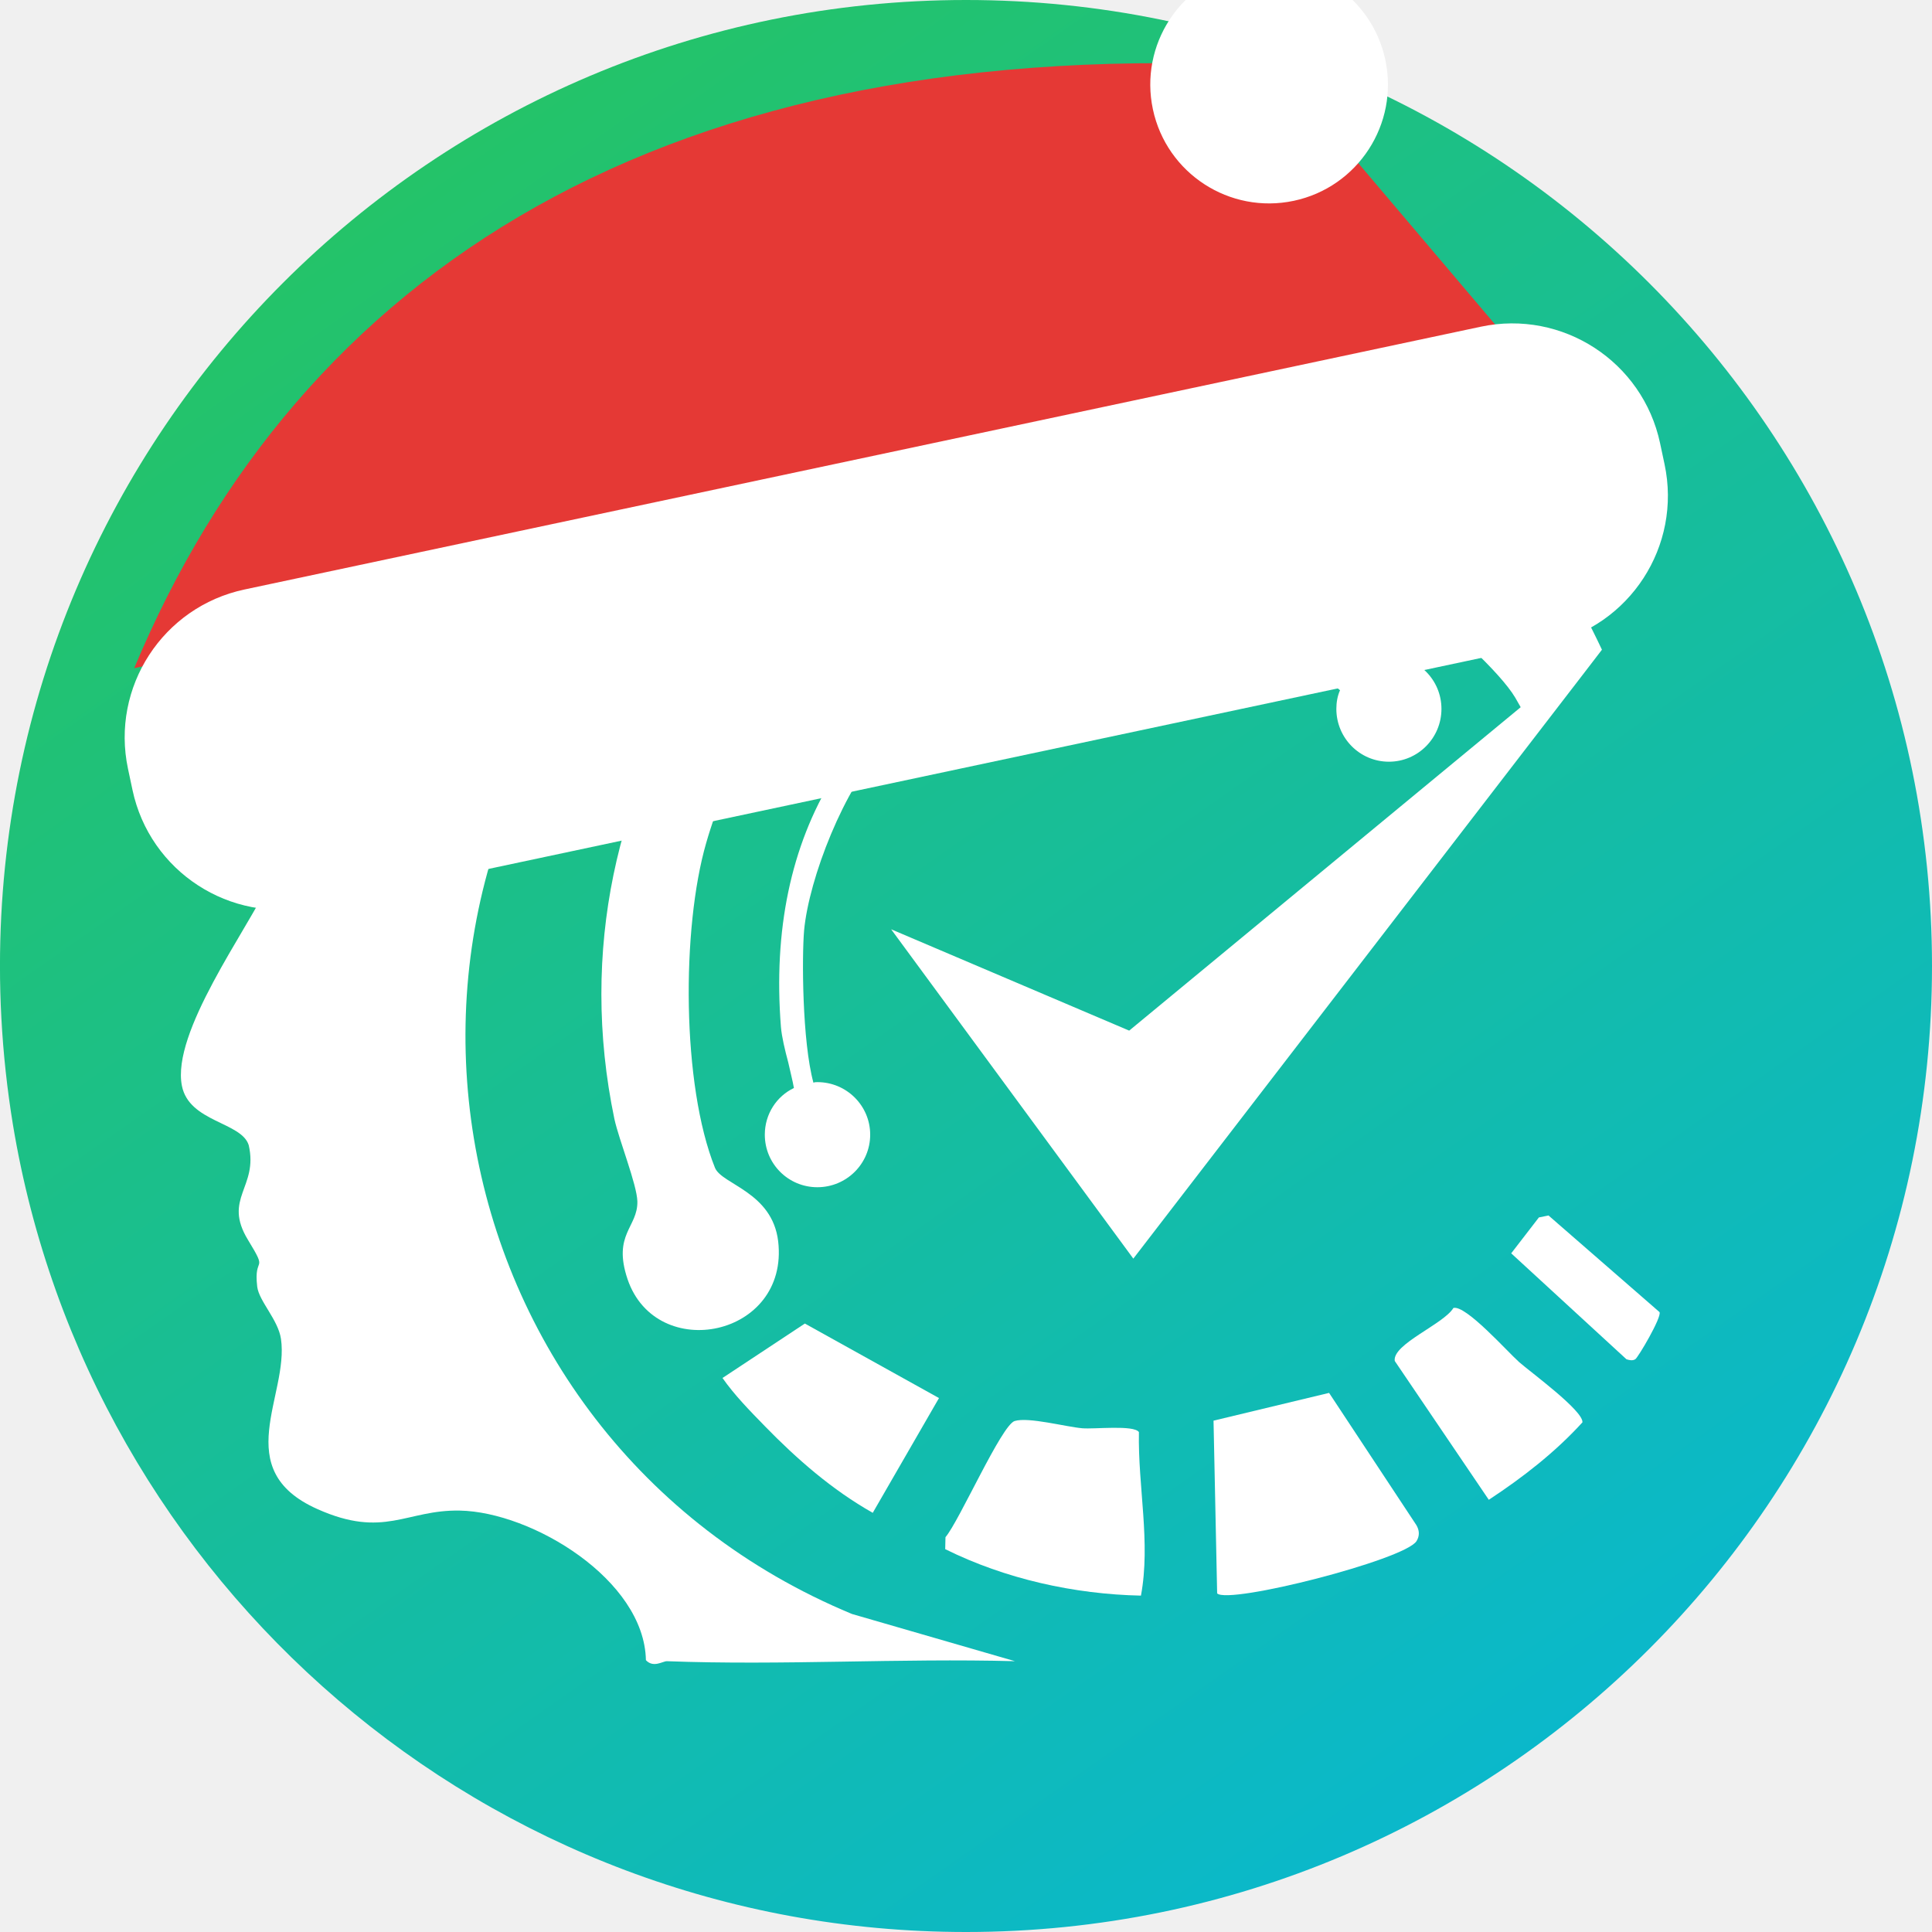
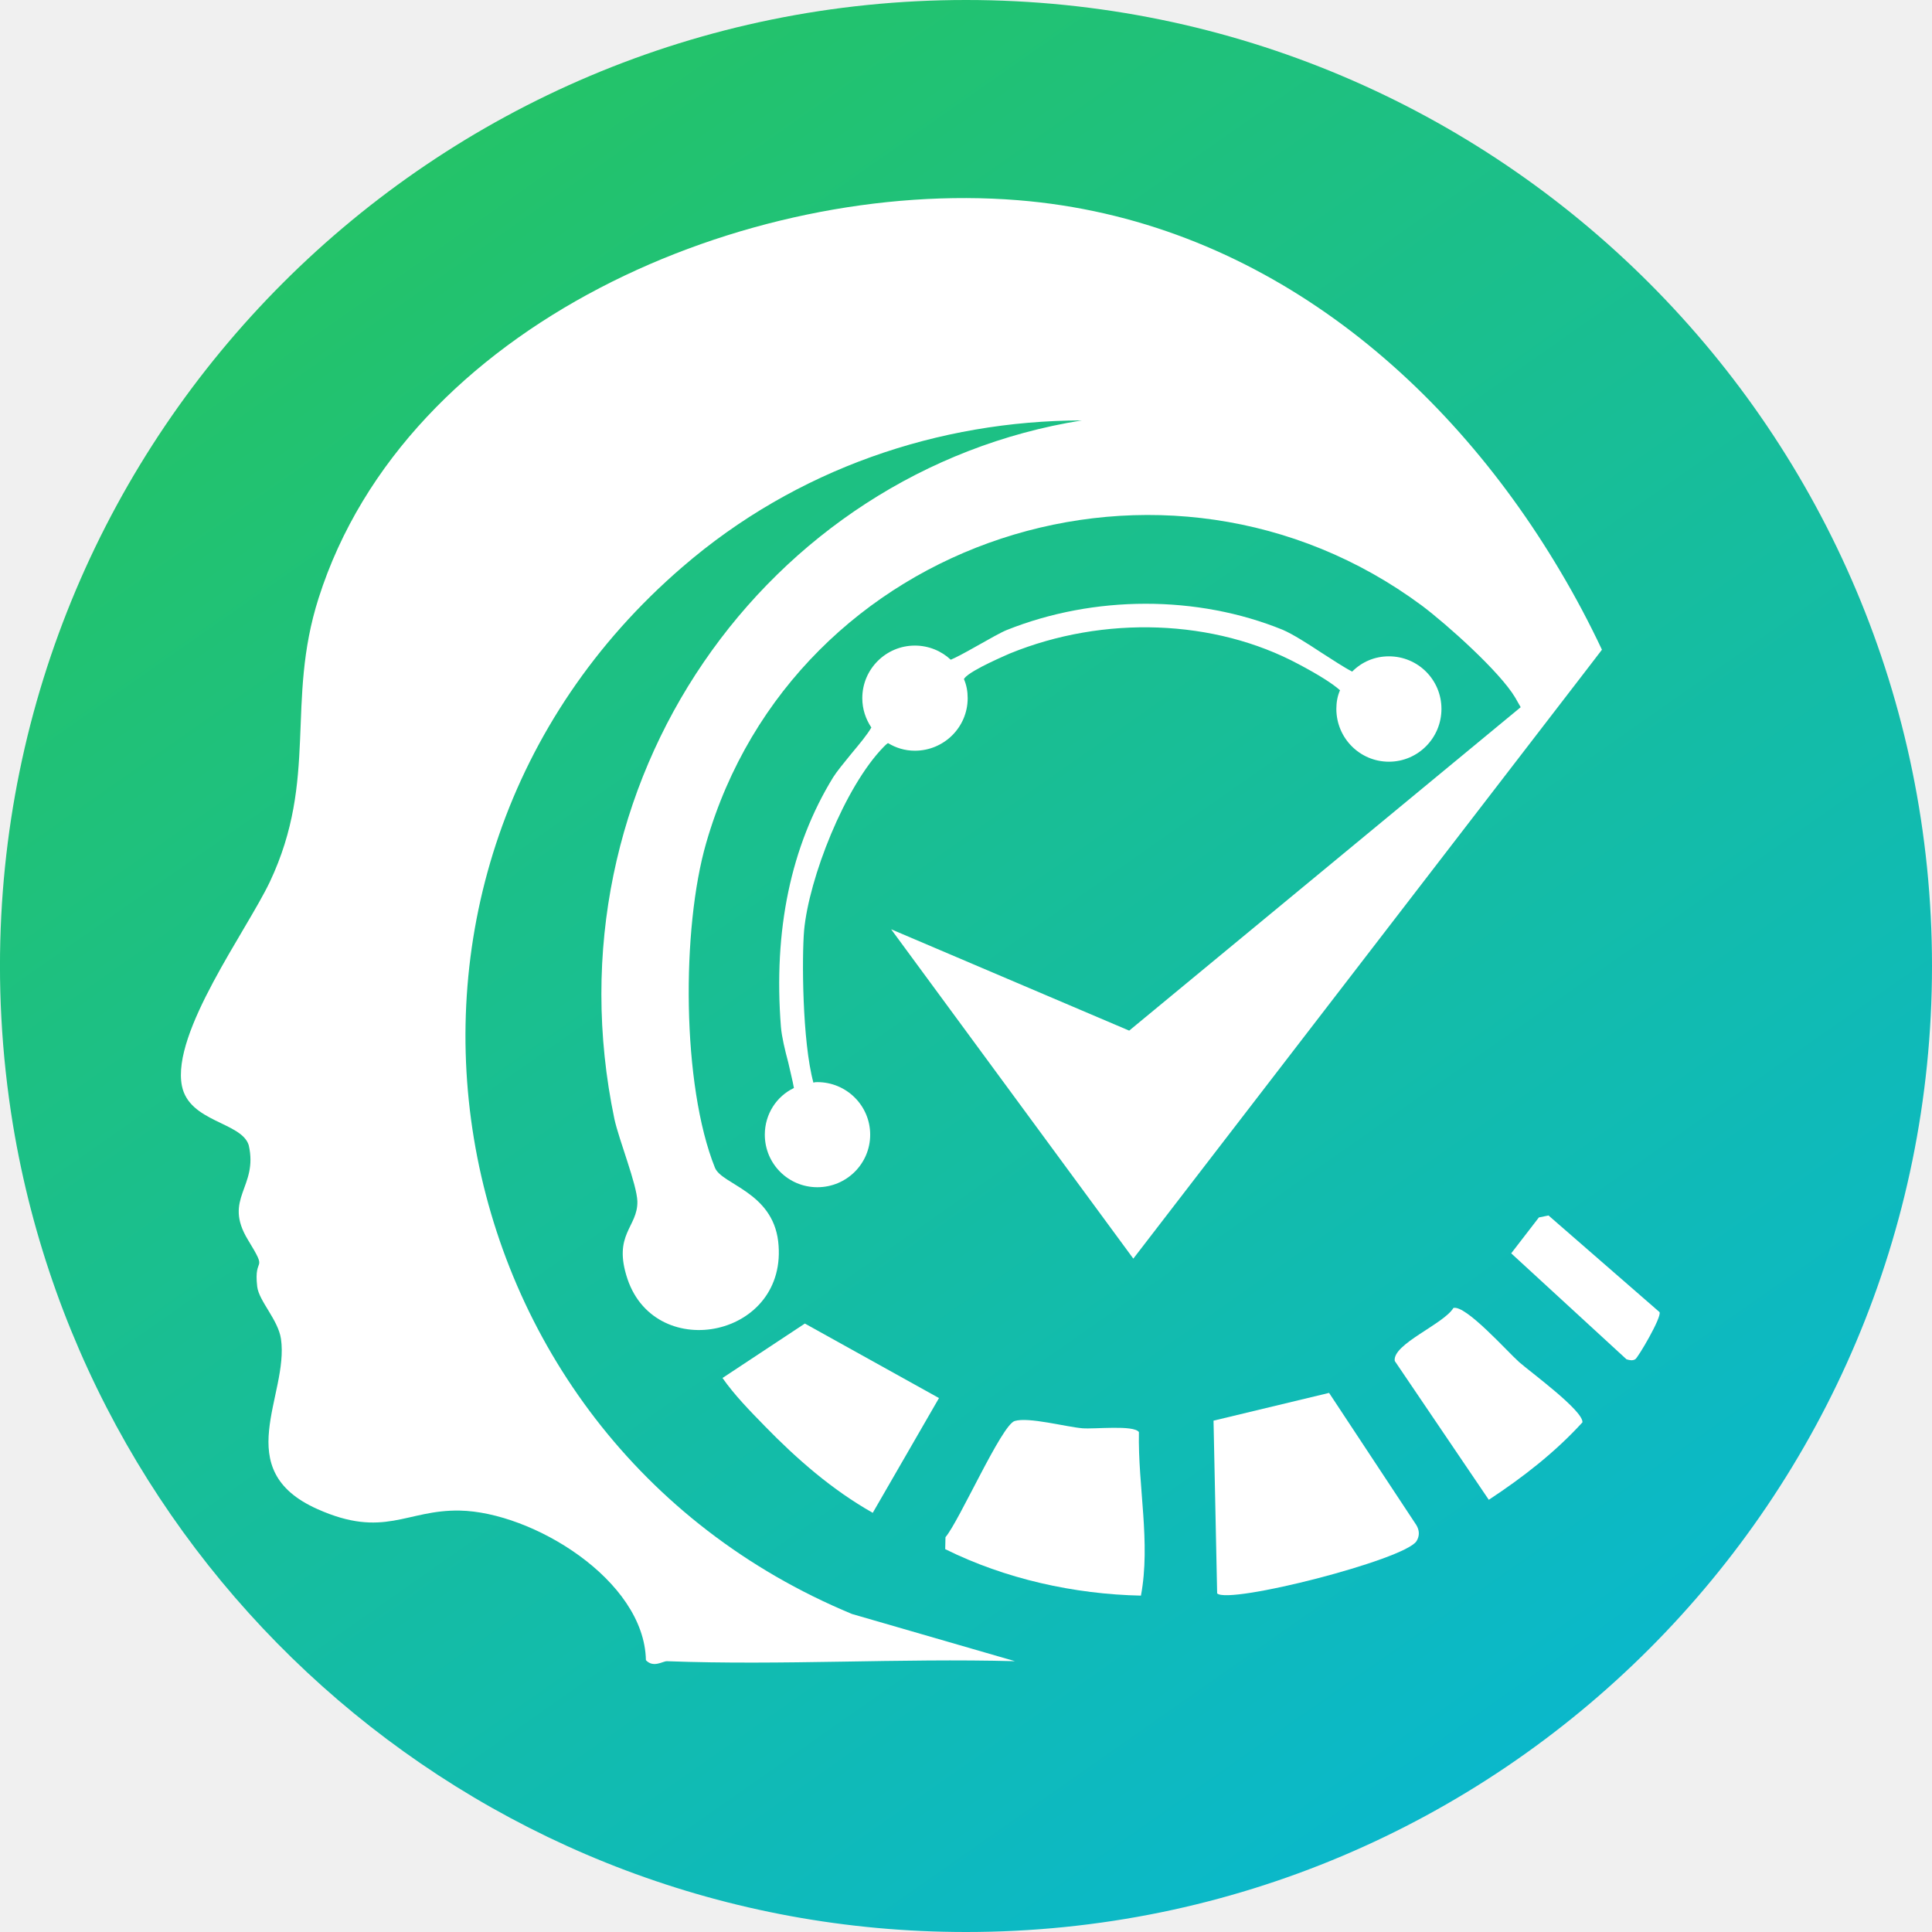
<svg xmlns="http://www.w3.org/2000/svg" id="_Слой_2" data-name="Слой 2" viewBox="0 0 715.42 715.42">
  <defs>
    <style>
      .cls-1 {
      fill: #fff;
      }

      .cls-2 {
      fill: url(#_Безымянный_градиент_6);
      }
    </style>
    <linearGradient id="_Безымянный_градиент_6" data-name="Безымянный градиент 6" x1="149.56" y1="60.54" x2="569.31" y2="659.79" gradientUnits="userSpaceOnUse">
      <stop offset="0" stop-color="#24c368" />
      <stop offset="1" stop-color="#0ab8cc" />
    </linearGradient>
  </defs>
  <g id="_Слой_1-2" data-name="Слой 1">
    <path class="cls-2" d="M715.42,357.71c0,197.54-160.14,357.71-357.71,357.71-177.52,0-324.86-129.37-352.92-298.94-2.12-12.96-3.57-26.15-4.28-39.52-.35-6.37-.52-12.8-.52-19.26C0,160.14,160.17,0,357.71,0s357.71,160.14,357.71,357.71Z" />
    <g>
      <path class="cls-1" d="M252.73,209.93c42.12-36.39,95.03-54.15,147.84-54.25-116.51,18.62-199.12,133.9-173.05,258.72,1.72,7.83,8.31,24.16,8.5,30.47.19,9.65-9.26,12.13-3.63,28.84,10.7,31.32,59.88,21.39,55.77-14.04-2.2-18.34-20.82-21.01-23.4-27.22-12.32-30.66-12.41-88.72-3.25-120.33,32.66-113.27,170.47-157.96,265.02-87.86,9.17,6.88,28.94,24.54,34.57,34.09.76,1.34,2.01,3.53,2.01,3.53l-144.97,119.76-88.15-37.53,89.68,121.96,167.23-217.27,6.3-8.21c-4.68-9.93-9.84-19.67-15.47-29.13-43.17-72.87-112.69-130.27-200.84-137.33-100.09-8.02-226.53,45.65-258.91,147.36-12.32,38.58,0,66.76-18.05,105.05-8.69,18.24-36.48,55.77-32.57,75.54,2.67,13.47,22.06,13.37,24.74,21.97,3.63,15.66-9.65,19.67-.29,35.05,7.83,12.8,2.01,5.35,3.44,17.38.67,5.35,7.74,12.22,8.79,19.29,3.06,20.92-19.29,48.42,13.47,63.03,24.74,11.08,32.95.19,52.72.57,26.74.48,68.38,25.59,68.95,55.39,2.77,2.96,6.21.38,7.74.38,42.88,1.62,86.05-1.15,128.93,0l-60.36-17.48c-158.15-65.61-194.25-274.48-62.75-387.74Z" />
      <path class="cls-1" d="M492.16,515.79l-42.79,10.28,1.34,63.96c4.21,4.22,69.52-12.42,73.83-19.36,1.21-1.94,1.09-4.02-.07-5.94l-32.31-48.94Z" />
      <path class="cls-1" d="M421.74,530.3c-1.89-2.72-16.48-1.03-20.95-1.41-6.22-.54-19.92-4.26-25.06-2.69-4.86,1.49-20.53,37.07-25.62,43.02l-.1,4.43c22.26,11.04,47.78,16.69,72.48,17.21,3.67-19.56-1.15-40.43-.75-60.57Z" />
      <path class="cls-1" d="M283.15,528.04c11.96,12.27,25,23.67,40.03,32.16l24.53-42.5-49.67-27.59-30.5,20.16c4.55,6.48,10.14,12.15,15.62,17.77Z" />
      <path class="cls-1" d="M562.48,504.33c-4.27-3.78-19.7-21.18-24.28-19.99-3.62,6.01-22.7,13.41-21.72,19.63l34.82,51.4c12.52-8.22,24.57-17.57,34.68-28.68.35-4.33-19.42-18.74-23.51-22.36Z" />
      <path class="cls-1" d="M614.52,485.87l-41.11-35.78-3.56.73-10.25,13.29,42.68,39.23c1.05.31,2.2.63,3.24,0,.94-.42,9.94-15.69,9-17.47Z" />
      <path class="cls-1" d="M283.21,420.17c0,10.78,8.68,19.46,19.46,19.46s19.56-8.68,19.56-19.46-8.79-19.46-19.56-19.46c-.52,0-.94,0-1.46.21-4.18-15.38-4.29-46.66-3.45-56.39,1.78-19.25,14.96-53.14,29.5-68,.52-.52,1.05-1.05,1.57-1.36,2.93,1.78,6.28,2.82,9.94,2.82,10.78,0,19.56-8.68,19.56-19.46,0-2.51-.42-4.81-1.36-7.01,0-.1.1-.31.21-.42,2.51-3.14,16.63-9,16.74-9.1,34.84-14.23,75.84-12.76,107.02,3.98,7.32,3.87,12.45,7.11,15.27,9.62-.94,2.09-1.36,4.5-1.36,6.9,0,10.78,8.68,19.56,19.46,19.56s19.46-8.79,19.46-19.56-8.68-19.46-19.46-19.46c-5.34,0-10.04,2.09-13.6,5.65-3.24-1.67-7.11-4.29-11.4-7.01-5.23-3.45-10.67-6.9-14.33-8.47-31.59-12.87-69.78-12.87-102.21.1-2.09.84-6.7,3.45-10.77,5.75-5.34,3.03-8.16,4.5-9.94,5.23-3.45-3.24-8.16-5.23-13.29-5.23-10.67,0-19.46,8.68-19.46,19.46,0,4.08,1.26,7.74,3.35,10.88-1.57,2.72-4.29,5.96-7.43,9.73-2.62,3.24-5.33,6.49-6.7,8.68-15.69,25.53-22.18,56.7-19.35,92.48.31,3.66,1.46,8.47,2.72,13.18.73,3.35,1.57,6.49,2.09,9.42-6.38,3.03-10.78,9.62-10.78,17.26Z" />
    </g>
  </g>
-   <g id="santa-hat" transform="translate(-450 -40) scale(2) rotate(-12 357.71 85)">
-     <path d="M240 120        C285 55, 360 25, 470 55        L505 120        Z" fill="#E53935" />
-     <rect x="235" y="110" width="290" height="60" rx="28" fill="#FFFFFF" />
-     <circle cx="468" cy="58" r="22" fill="#FFFFFF" />
-   </g>
</svg>
